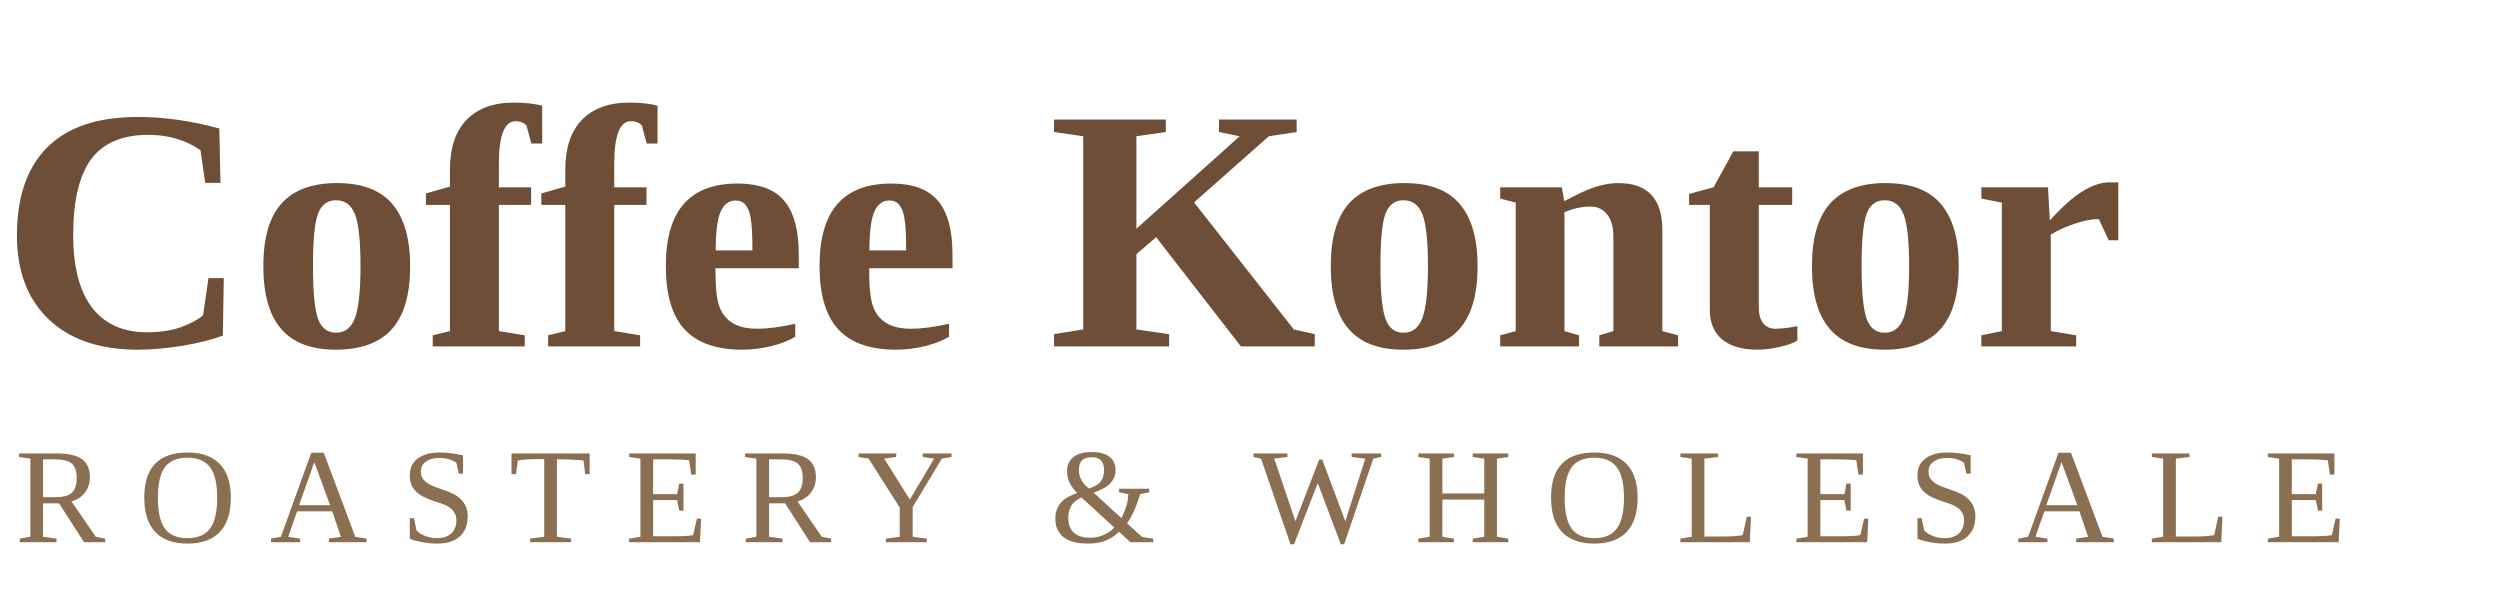
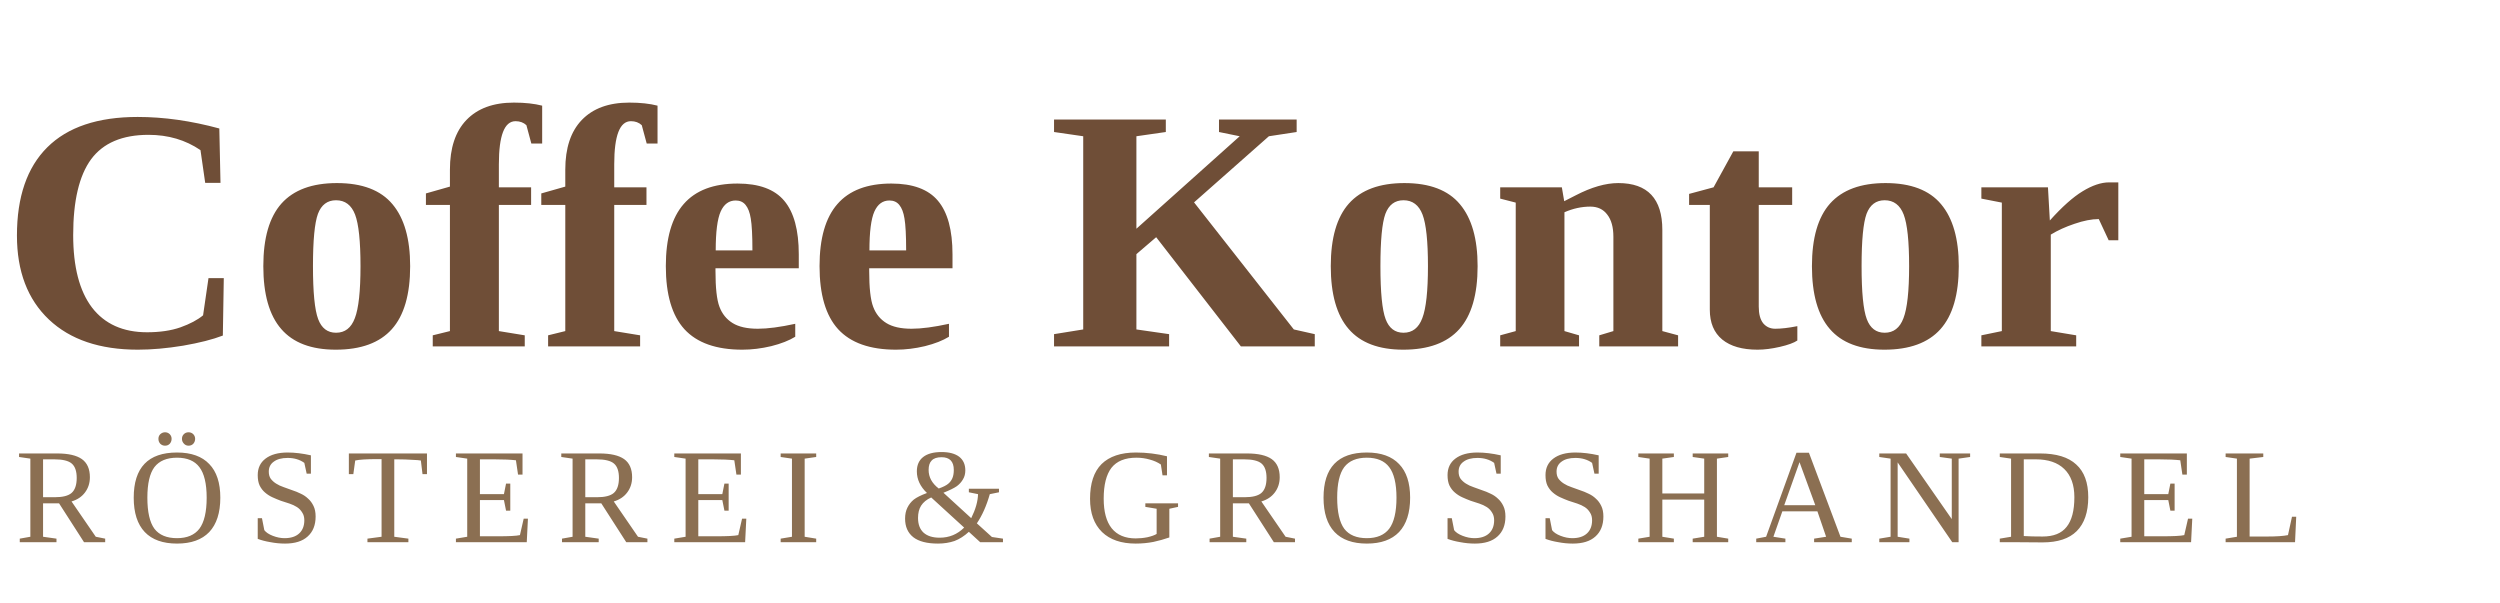
<svg xmlns="http://www.w3.org/2000/svg" viewBox="0 0 166 40" width="166" height="40">
  <text x="0" y="23" font-family="Georgia, 'Times New Roman', serif" font-weight="700" font-size="23" fill="#6f4e37">Coffee Kontor</text>
-   <text x="1" y="36" font-family="Georgia, 'Times New Roman', serif" font-size="9" letter-spacing="2.2" fill="#8b6f52">ROASTERY &amp; WHOLESALE</text>
+   <text x="1" y="36" font-family="Georgia, 'Times New Roman', serif" font-size="9" letter-spacing="1.5" fill="#8b6f52">RÖSTEREI &amp; GROSSHANDEL</text>
</svg>
